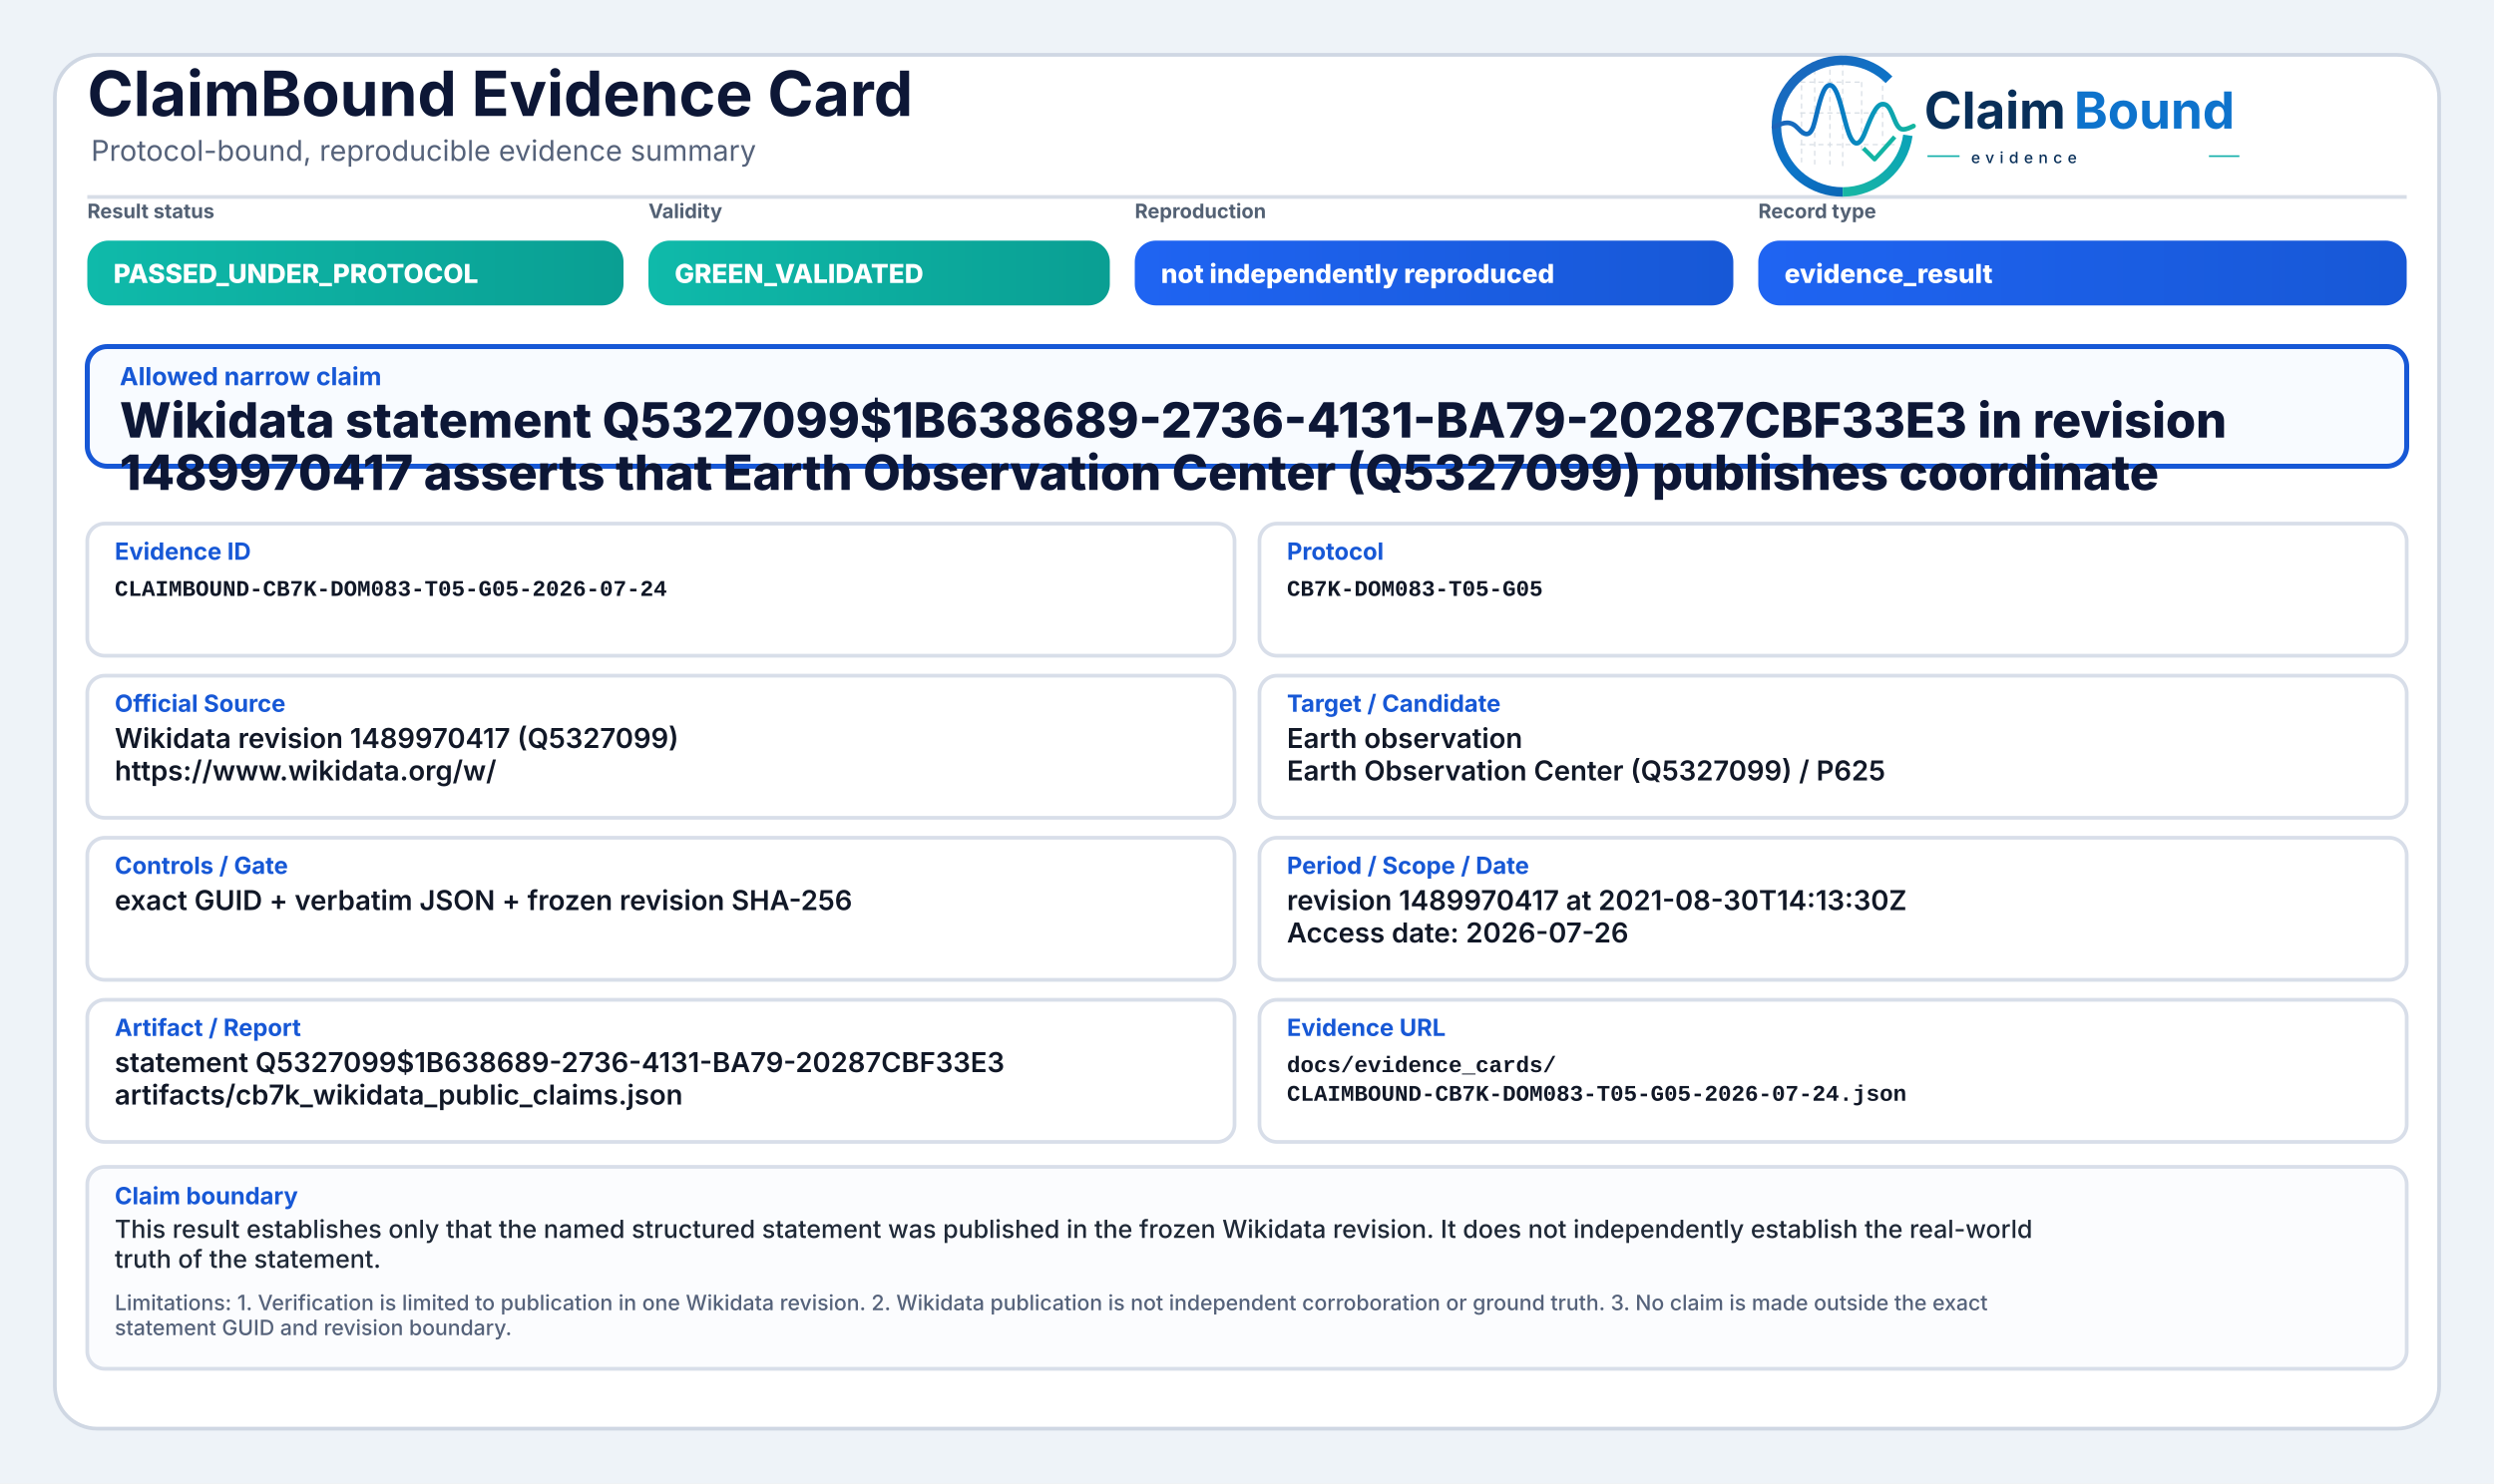
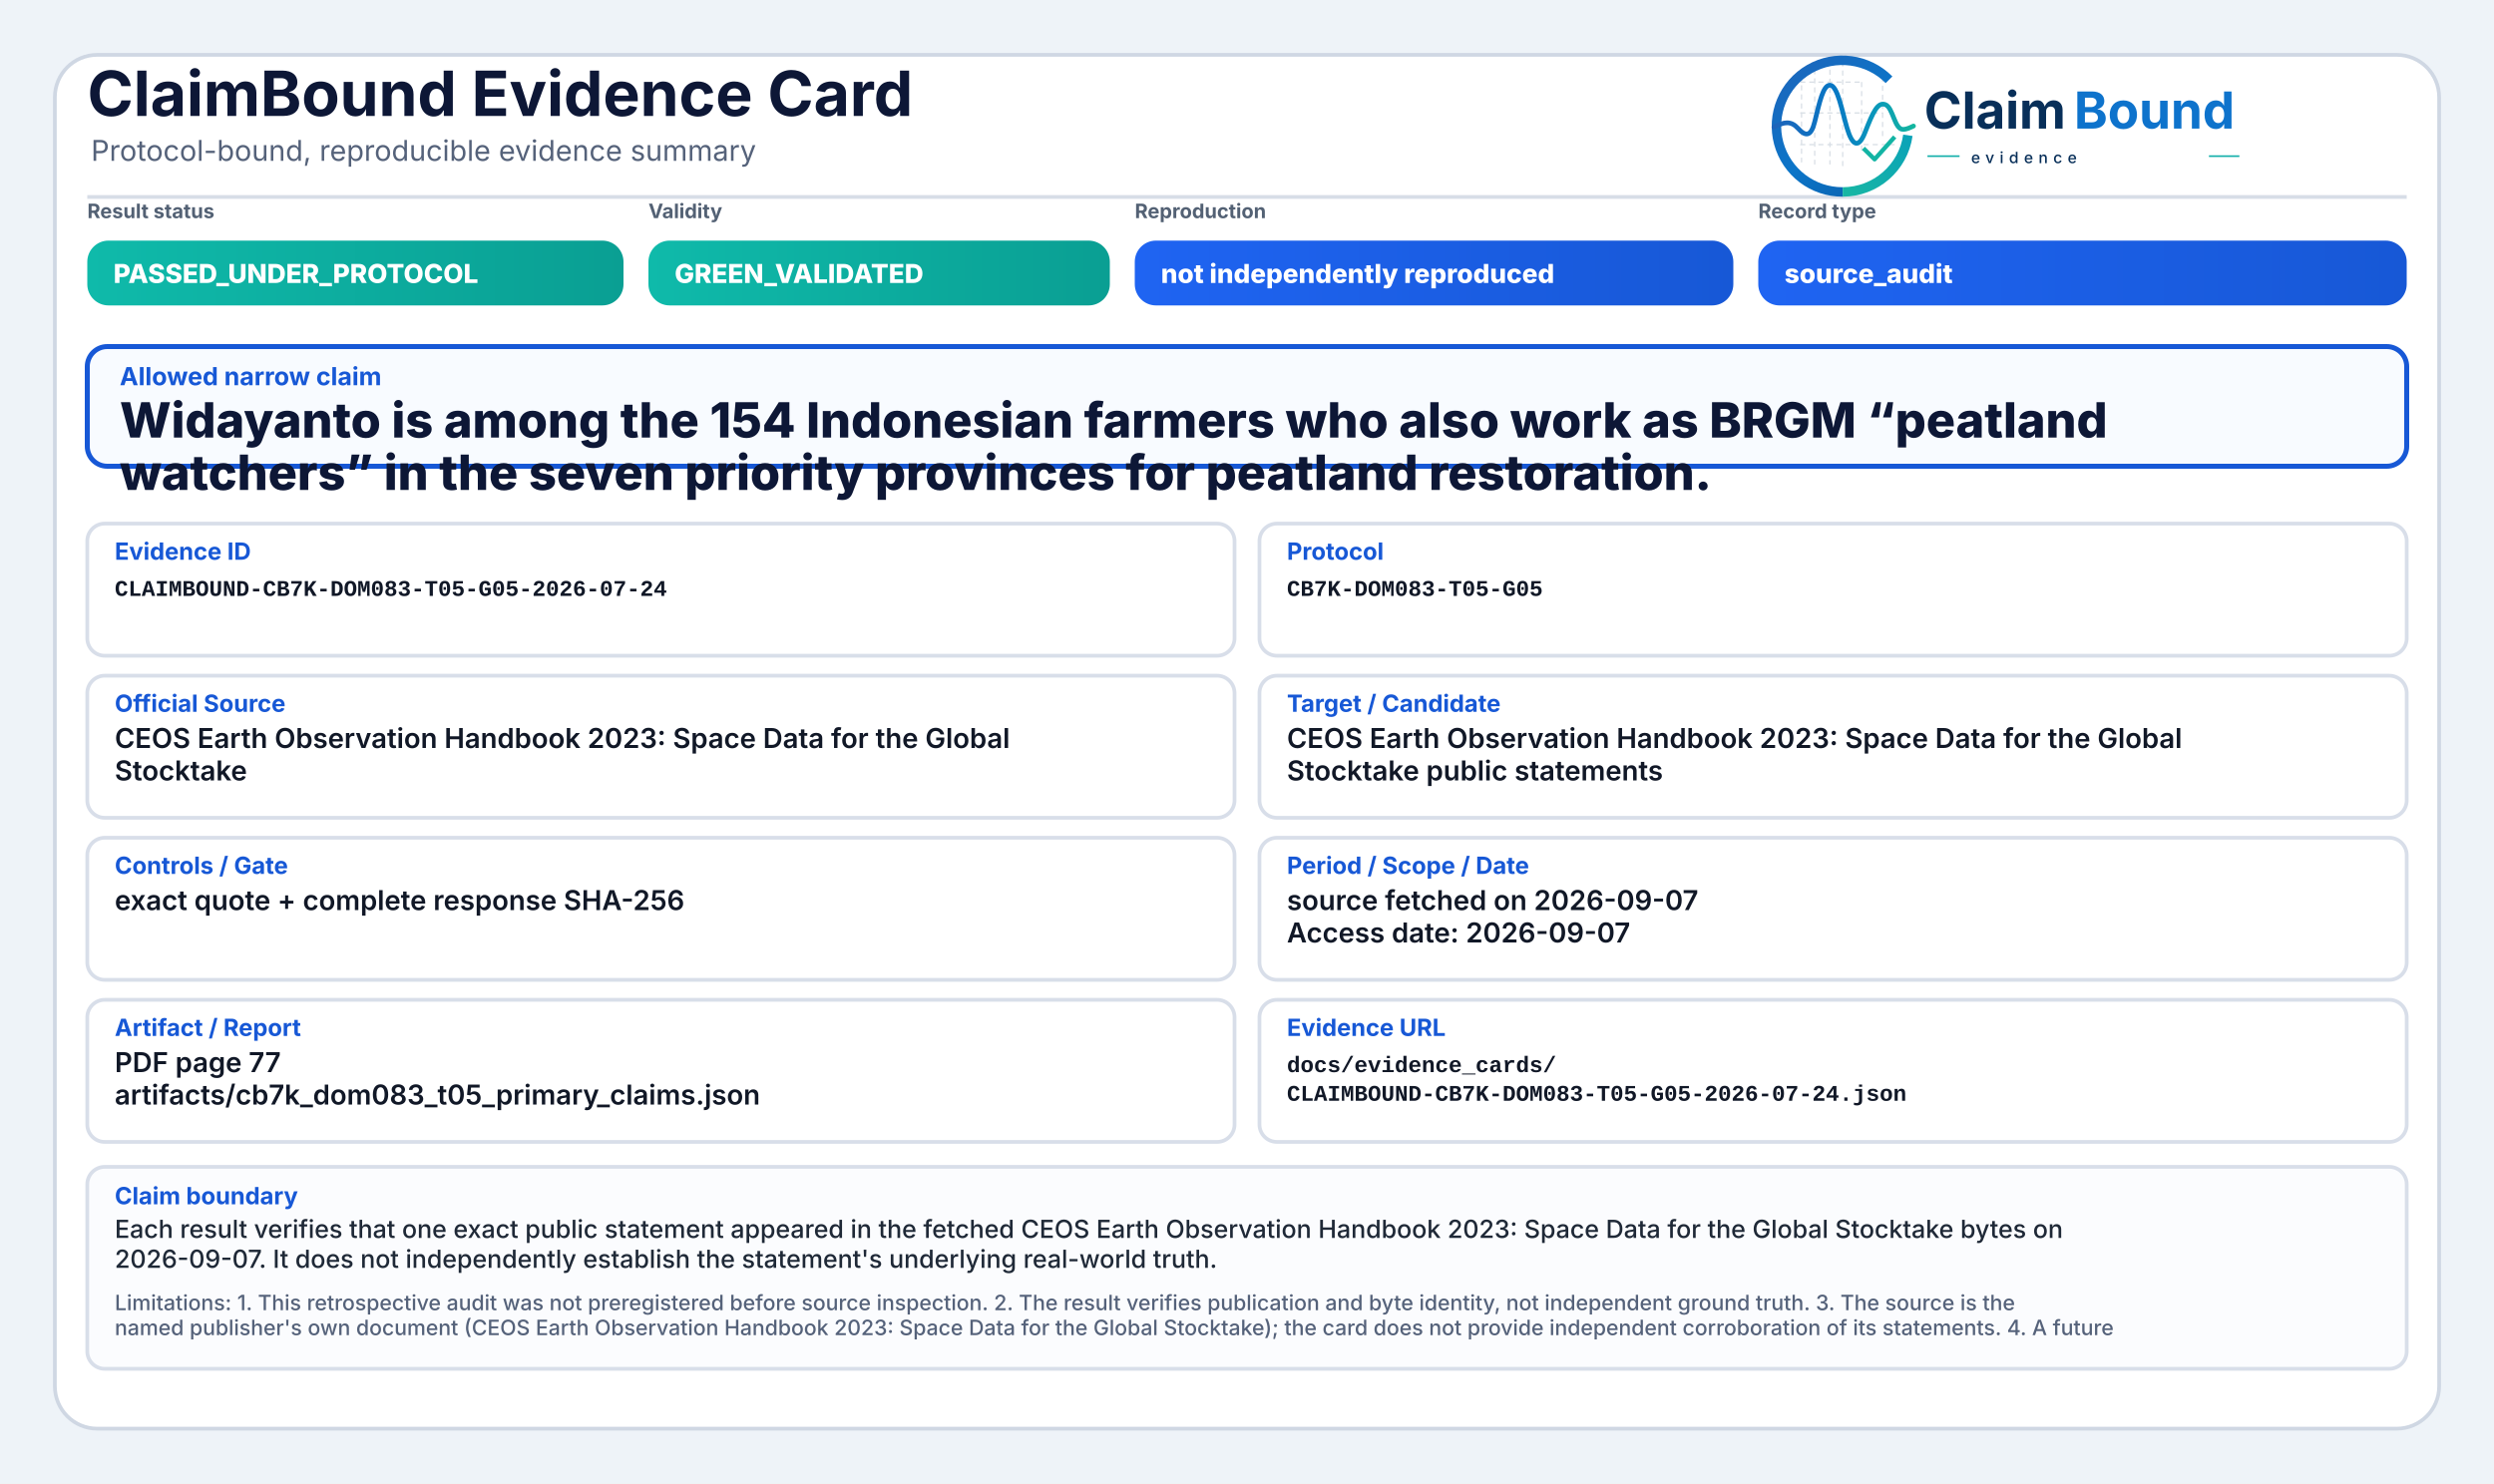
<svg xmlns="http://www.w3.org/2000/svg" width="2000" height="1190" viewBox="0 0 2000 1190" role="img" aria-label="ClaimBound Evidence Card">
  <defs>
    <linearGradient id="greenGrad" x1="0" y1="0" x2="1" y2="0">
      <stop offset="0%" stop-color="#0fbaaa" />
      <stop offset="100%" stop-color="#0a9f93" />
    </linearGradient>
    <linearGradient id="yellowGrad" x1="0" y1="0" x2="1" y2="0">
      <stop offset="0%" stop-color="#fbbf24" />
      <stop offset="100%" stop-color="#d97706" />
    </linearGradient>
    <linearGradient id="amberGrad" x1="0" y1="0" x2="1" y2="0">
      <stop offset="0%" stop-color="#f97316" />
      <stop offset="100%" stop-color="#c2410c" />
    </linearGradient>
    <linearGradient id="redGrad" x1="0" y1="0" x2="1" y2="0">
      <stop offset="0%" stop-color="#ef4444" />
      <stop offset="100%" stop-color="#b91c1c" />
    </linearGradient>
    <linearGradient id="grayGrad" x1="0" y1="0" x2="1" y2="0">
      <stop offset="0%" stop-color="#64748b" />
      <stop offset="100%" stop-color="#475569" />
    </linearGradient>
    <linearGradient id="blueGrad" x1="0" y1="0" x2="1" y2="0">
      <stop offset="0%" stop-color="#1f64f2" />
      <stop offset="100%" stop-color="#1758d6" />
    </linearGradient>
    <linearGradient id="logoRingBlue" x1="73" y1="453" x2="348" y2="793" gradientUnits="userSpaceOnUse">
      <stop offset="0" stop-color="#1E64BA" />
      <stop offset="0.55" stop-color="#0C75C8" />
      <stop offset="1" stop-color="#0A5FAB" />
    </linearGradient>
    <linearGradient id="logoRingTeal" x1="221" y1="792" x2="403" y2="594" gradientUnits="userSpaceOnUse">
      <stop offset="0" stop-color="#18B7A3" />
      <stop offset="1" stop-color="#089EBC" />
    </linearGradient>
    <linearGradient id="logoSignalGradient" x1="61" y1="628" x2="404" y2="628" gradientUnits="userSpaceOnUse">
      <stop offset="0" stop-color="#1E64BA" />
      <stop offset="0.43" stop-color="#0877C4" />
      <stop offset="0.72" stop-color="#0A97BB" />
      <stop offset="1" stop-color="#14B69E" />
    </linearGradient>
  </defs>
  <rect x="0" y="0" width="2000" height="1190" fill="#eef3f8" />
  <rect x="44" y="44" width="1912" height="1102" rx="34" fill="#ffffff" stroke="#cfd7e3" stroke-width="3" />
  <path d="M70 158 H1930" stroke="#d7dde7" stroke-width="3" />
  <text x="70" y="93" font-family="Inter, Segoe UI, Arial, sans-serif" font-size="50" font-weight="750" fill="#0d1736">ClaimBound Evidence Card</text>
  <text x="73" y="129" font-family="Inter, Segoe UI, Arial, sans-serif" font-size="23" font-weight="400" fill="#55627a">Protocol-bound, reproducible evidence summary</text>
  <g aria-label="ClaimBound evidence logo" transform="translate(1415,52) scale(0.33) translate(-40,-478)">
    <g stroke-linecap="butt" stroke-linejoin="round">
      <g stroke="#CBD3DC" stroke-width="3.2" stroke-linecap="round" stroke-dasharray="10 12" opacity="0.72">
        <path d="M130 507V714" />
        <path d="M162 490V719" />
        <path d="M199 491V719" />
        <path d="M230 471V726" />
        <path d="M276 521V690" />
        <path d="M327 508V650" />
        <path d="M128 520H277" />
        <path d="M128 595H327" />
        <path d="M128 672H355" />
      </g>
      <path d="M342.6 514.3A160 160 0 1 0 230 787" fill="none" stroke="url(#logoRingBlue)" stroke-width="23" />
      <path d="M230 787A160 160 0 0 0 388.4 649.3" fill="none" stroke="url(#logoRingTeal)" stroke-width="23" />
      <path d="M63 629.5C87 616.4 104.3 613.6 121.2 632.2C140.7 653.8 153.4 651.6 162.1 616.2C173.8 568.5 182.5 527.5 198.9 527.5C217.5 527.5 228.4 590.6 240.3 630.8C253.4 675.4 268.6 682.8 284.6 641.5C303.5 592.9 315.2 567.6 333.7 574.7C352.6 582 355.7 635.1 376.6 634.9C386.2 634.8 394 630.4 402 626.8" fill="none" stroke="url(#logoSignalGradient)" stroke-width="11.5" stroke-linecap="round" />
      <path d="M284 684.5L307.5 707.7L353 657" fill="none" stroke="#12B4A4" stroke-width="10.5" stroke-linecap="square" />
    </g>
    <text x="428" y="633" font-family="Inter, Segoe UI, Arial, sans-serif" font-size="124" font-weight="750" fill="#082F59" text-rendering="geometricPrecision">Claim</text>
    <text x="792" y="633" font-family="Inter, Segoe UI, Arial, sans-serif" font-size="124" font-weight="750" fill="#0E73CC" text-rendering="geometricPrecision">Bound</text>
    <line x1="436" y1="700" x2="514" y2="700" stroke="#11AFA9" stroke-width="4" />
    <text x="542" y="717" font-family="Inter, Segoe UI, Arial, sans-serif" font-size="38" font-weight="500" letter-spacing="13" fill="#082F59">evidence</text>
    <line x1="1120" y1="700" x2="1194" y2="700" stroke="#11AFA9" stroke-width="4" />
  </g>
  <text x="70" y="175" font-family="Inter, Segoe UI, Arial, sans-serif" font-size="16" font-weight="650" fill="#536174">Result status</text>
  <rect x="70" y="193" width="430" height="52" rx="17" fill="url(#greenGrad)" />
  <text x="91" y="227" font-family="Inter, Segoe UI, Arial, sans-serif" font-size="21" font-weight="800" fill="#ffffff">PASSED_UNDER_PROTOCOL</text>
  <text x="520" y="175" font-family="Inter, Segoe UI, Arial, sans-serif" font-size="16" font-weight="650" fill="#536174">Validity</text>
  <rect x="520" y="193" width="370" height="52" rx="17" fill="url(#greenGrad)" />
  <text x="541" y="227" font-family="Inter, Segoe UI, Arial, sans-serif" font-size="21" font-weight="800" fill="#ffffff">GREEN_VALIDATED</text>
  <text x="910" y="175" font-family="Inter, Segoe UI, Arial, sans-serif" font-size="16" font-weight="650" fill="#536174">Reproduction</text>
  <rect x="910" y="193" width="480" height="52" rx="17" fill="url(#blueGrad)" />
  <text x="931" y="227" font-family="Inter, Segoe UI, Arial, sans-serif" font-size="21" font-weight="800" fill="#ffffff">not independently reproduced</text>
  <text x="1410" y="175" font-family="Inter, Segoe UI, Arial, sans-serif" font-size="16" font-weight="650" fill="#536174">Record type</text>
  <rect x="1410" y="193" width="520" height="52" rx="17" fill="url(#blueGrad)" />
-   <text x="1431" y="227" font-family="Inter, Segoe UI, Arial, sans-serif" font-size="21" font-weight="800" fill="#ffffff">evidence_result</text>
+   <text x="1431" y="227" font-family="Inter, Segoe UI, Arial, sans-serif" font-size="21" font-weight="800" fill="#ffffff">source_audit</text>
  <rect x="70" y="278" width="1860" height="96" rx="16" fill="#f8fbff" stroke="#1758d6" stroke-width="4" />
  <text x="96" y="309" font-family="Inter, Segoe UI, Arial, sans-serif" font-size="20" font-weight="750" fill="#1758d6">Allowed narrow claim</text>
-   <text x="96" y="351" font-family="Inter, Segoe UI, Arial, sans-serif" font-size="39" font-weight="800" fill="#0d1736">Wikidata statement Q5327099$1B638689-2736-4131-BA79-20287CBF33E3 in revision</text>
-   <text x="96" y="393" font-family="Inter, Segoe UI, Arial, sans-serif" font-size="39" font-weight="800" fill="#0d1736">1489970417 asserts that Earth Observation Center (Q5327099) publishes coordinate</text>
+   <text x="96" y="351" font-family="Inter, Segoe UI, Arial, sans-serif" font-size="39" font-weight="800" fill="#0d1736">Widayanto is among the 154 Indonesian farmers who also work as BRGM “peatland</text>
+   <text x="96" y="393" font-family="Inter, Segoe UI, Arial, sans-serif" font-size="39" font-weight="800" fill="#0d1736">watchers” in the seven priority provinces for peatland restoration.</text>
  <rect x="70" y="420" width="920" height="106" rx="14" fill="#ffffff" stroke="#d8dee9" stroke-width="3" />
  <text x="92" y="449" font-family="Inter, Segoe UI, Arial, sans-serif" font-size="19" font-weight="750" fill="#1758d6">Evidence ID</text>
  <text x="92" y="478" font-family="SFMono-Regular, Consolas, Liberation Mono, monospace" font-size="18" font-weight="600" fill="#111827">CLAIMBOUND-CB7K-DOM083-T05-G05-2026-07-24</text>
  <rect x="1010" y="420" width="920" height="106" rx="14" fill="#ffffff" stroke="#d8dee9" stroke-width="3" />
  <text x="1032" y="449" font-family="Inter, Segoe UI, Arial, sans-serif" font-size="19" font-weight="750" fill="#1758d6">Protocol</text>
  <text x="1032" y="478" font-family="SFMono-Regular, Consolas, Liberation Mono, monospace" font-size="18" font-weight="600" fill="#111827">CB7K-DOM083-T05-G05</text>
  <rect x="70" y="542" width="920" height="114" rx="14" fill="#ffffff" stroke="#d8dee9" stroke-width="3" />
  <text x="92" y="571" font-family="Inter, Segoe UI, Arial, sans-serif" font-size="19" font-weight="750" fill="#1758d6">Official Source</text>
-   <text x="92" y="600" font-family="Inter, Segoe UI, Arial, sans-serif" font-size="22" font-weight="600" fill="#111827">Wikidata revision 1489970417 (Q5327099)</text>
-   <text x="92" y="626" font-family="Inter, Segoe UI, Arial, sans-serif" font-size="22" font-weight="600" fill="#111827">https://www.wikidata.org/w/</text>
+   <text x="92" y="600" font-family="Inter, Segoe UI, Arial, sans-serif" font-size="22" font-weight="600" fill="#111827">CEOS Earth Observation Handbook 2023: Space Data for the Global</text>
+   <text x="92" y="626" font-family="Inter, Segoe UI, Arial, sans-serif" font-size="22" font-weight="600" fill="#111827">Stocktake</text>
  <rect x="1010" y="542" width="920" height="114" rx="14" fill="#ffffff" stroke="#d8dee9" stroke-width="3" />
  <text x="1032" y="571" font-family="Inter, Segoe UI, Arial, sans-serif" font-size="19" font-weight="750" fill="#1758d6">Target / Candidate</text>
-   <text x="1032" y="600" font-family="Inter, Segoe UI, Arial, sans-serif" font-size="22" font-weight="600" fill="#111827">Earth observation</text>
-   <text x="1032" y="626" font-family="Inter, Segoe UI, Arial, sans-serif" font-size="22" font-weight="600" fill="#111827">Earth Observation Center (Q5327099) / P625</text>
+   <text x="1032" y="600" font-family="Inter, Segoe UI, Arial, sans-serif" font-size="22" font-weight="600" fill="#111827">CEOS Earth Observation Handbook 2023: Space Data for the Global</text>
+   <text x="1032" y="626" font-family="Inter, Segoe UI, Arial, sans-serif" font-size="22" font-weight="600" fill="#111827">Stocktake public statements</text>
  <rect x="70" y="672" width="920" height="114" rx="14" fill="#ffffff" stroke="#d8dee9" stroke-width="3" />
  <text x="92" y="701" font-family="Inter, Segoe UI, Arial, sans-serif" font-size="19" font-weight="750" fill="#1758d6">Controls / Gate</text>
-   <text x="92" y="730" font-family="Inter, Segoe UI, Arial, sans-serif" font-size="22" font-weight="600" fill="#111827">exact GUID + verbatim JSON + frozen revision SHA-256</text>
+   <text x="92" y="730" font-family="Inter, Segoe UI, Arial, sans-serif" font-size="22" font-weight="600" fill="#111827">exact quote + complete response SHA-256</text>
  <rect x="1010" y="672" width="920" height="114" rx="14" fill="#ffffff" stroke="#d8dee9" stroke-width="3" />
  <text x="1032" y="701" font-family="Inter, Segoe UI, Arial, sans-serif" font-size="19" font-weight="750" fill="#1758d6">Period / Scope / Date</text>
-   <text x="1032" y="730" font-family="Inter, Segoe UI, Arial, sans-serif" font-size="22" font-weight="600" fill="#111827">revision 1489970417 at 2021-08-30T14:13:30Z</text>
-   <text x="1032" y="756" font-family="Inter, Segoe UI, Arial, sans-serif" font-size="22" font-weight="600" fill="#111827">Access date: 2026-07-26</text>
+   <text x="1032" y="730" font-family="Inter, Segoe UI, Arial, sans-serif" font-size="22" font-weight="600" fill="#111827">source fetched on 2026-09-07</text>
+   <text x="1032" y="756" font-family="Inter, Segoe UI, Arial, sans-serif" font-size="22" font-weight="600" fill="#111827">Access date: 2026-09-07</text>
  <rect x="70" y="802" width="920" height="114" rx="14" fill="#ffffff" stroke="#d8dee9" stroke-width="3" />
  <text x="92" y="831" font-family="Inter, Segoe UI, Arial, sans-serif" font-size="19" font-weight="750" fill="#1758d6">Artifact / Report</text>
-   <text x="92" y="860" font-family="Inter, Segoe UI, Arial, sans-serif" font-size="22" font-weight="600" fill="#111827">statement Q5327099$1B638689-2736-4131-BA79-20287CBF33E3</text>
-   <text x="92" y="886" font-family="Inter, Segoe UI, Arial, sans-serif" font-size="22" font-weight="600" fill="#111827">artifacts/cb7k_wikidata_public_claims.json</text>
+   <text x="92" y="860" font-family="Inter, Segoe UI, Arial, sans-serif" font-size="22" font-weight="600" fill="#111827">PDF page 77</text>
+   <text x="92" y="886" font-family="Inter, Segoe UI, Arial, sans-serif" font-size="22" font-weight="600" fill="#111827">artifacts/cb7k_dom083_t05_primary_claims.json</text>
  <rect x="1010" y="802" width="920" height="114" rx="14" fill="#ffffff" stroke="#d8dee9" stroke-width="3" />
  <text x="1032" y="831" font-family="Inter, Segoe UI, Arial, sans-serif" font-size="19" font-weight="750" fill="#1758d6">Evidence URL</text>
  <text x="1032" y="860" font-family="SFMono-Regular, Consolas, Liberation Mono, monospace" font-size="18" font-weight="600" fill="#111827">docs/evidence_cards/</text>
  <text x="1032" y="883" font-family="SFMono-Regular, Consolas, Liberation Mono, monospace" font-size="18" font-weight="600" fill="#111827">CLAIMBOUND-CB7K-DOM083-T05-G05-2026-07-24.json</text>
  <rect x="70" y="936" width="1860" height="162" rx="14" fill="#fbfcfe" stroke="#d8dee9" stroke-width="3" />
  <text x="92" y="966" font-family="Inter, Segoe UI, Arial, sans-serif" font-size="19" font-weight="750" fill="#1758d6">Claim boundary</text>
-   <text x="92" y="993" font-family="Inter, Segoe UI, Arial, sans-serif" font-size="20" font-weight="500" fill="#1f2937">This result establishes only that the named structured statement was published in the frozen Wikidata revision. It does not independently establish the real-world</text>
-   <text x="92" y="1017" font-family="Inter, Segoe UI, Arial, sans-serif" font-size="20" font-weight="500" fill="#1f2937">truth of the statement.</text>
-   <text x="92" y="1051" font-family="Inter, Segoe UI, Arial, sans-serif" font-size="17" font-weight="500" fill="#55627a">Limitations: 1. Verification is limited to publication in one Wikidata revision. 2. Wikidata publication is not independent corroboration or ground truth. 3. No claim is made outside the exact</text>
-   <text x="92" y="1071" font-family="Inter, Segoe UI, Arial, sans-serif" font-size="17" font-weight="500" fill="#55627a">statement GUID and revision boundary.</text>
+   <text x="92" y="993" font-family="Inter, Segoe UI, Arial, sans-serif" font-size="20" font-weight="500" fill="#1f2937">Each result verifies that one exact public statement appeared in the fetched CEOS Earth Observation Handbook 2023: Space Data for the Global Stocktake bytes on</text>
+   <text x="92" y="1017" font-family="Inter, Segoe UI, Arial, sans-serif" font-size="20" font-weight="500" fill="#1f2937">2026-09-07. It does not independently establish the statement's underlying real-world truth.</text>
+   <text x="92" y="1051" font-family="Inter, Segoe UI, Arial, sans-serif" font-size="17" font-weight="500" fill="#55627a">Limitations: 1. This retrospective audit was not preregistered before source inspection. 2. The result verifies publication and byte identity, not independent ground truth. 3. The source is the</text>
+   <text x="92" y="1071" font-family="Inter, Segoe UI, Arial, sans-serif" font-size="17" font-weight="500" fill="#55627a">named publisher's own document (CEOS Earth Observation Handbook 2023: Space Data for the Global Stocktake); the card does not provide independent corroboration of its statements. 4. A future</text>
</svg>
